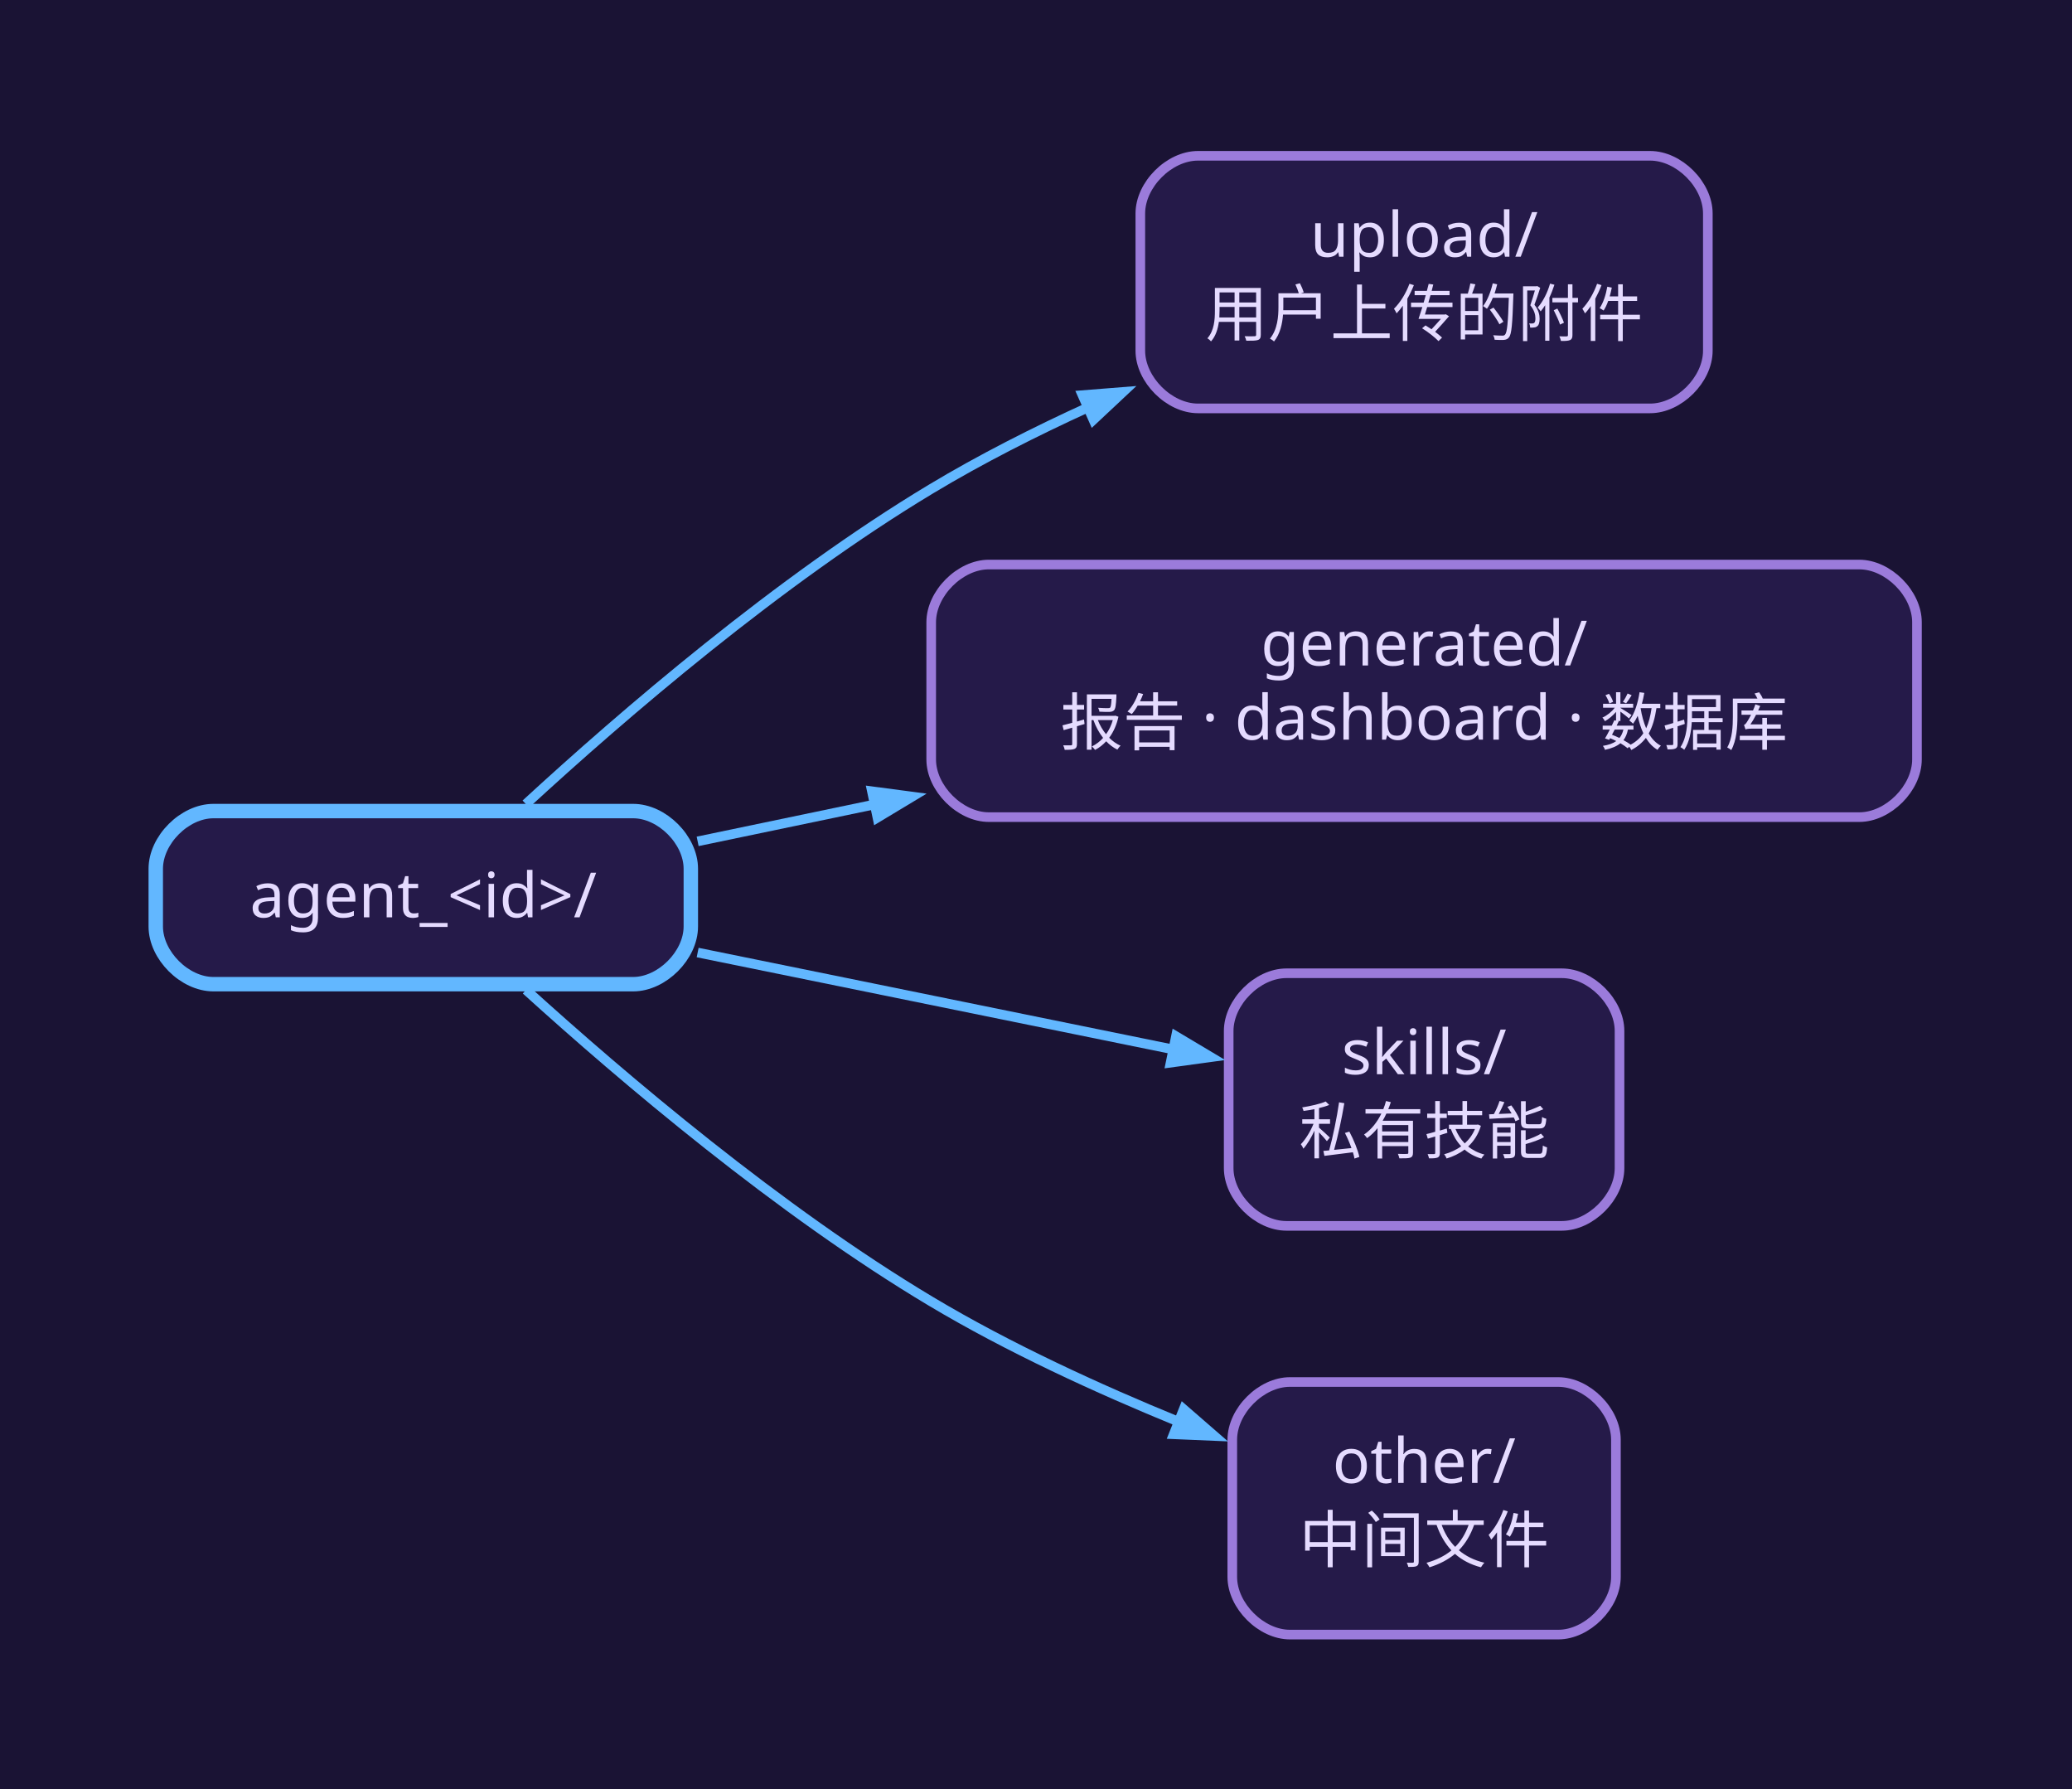
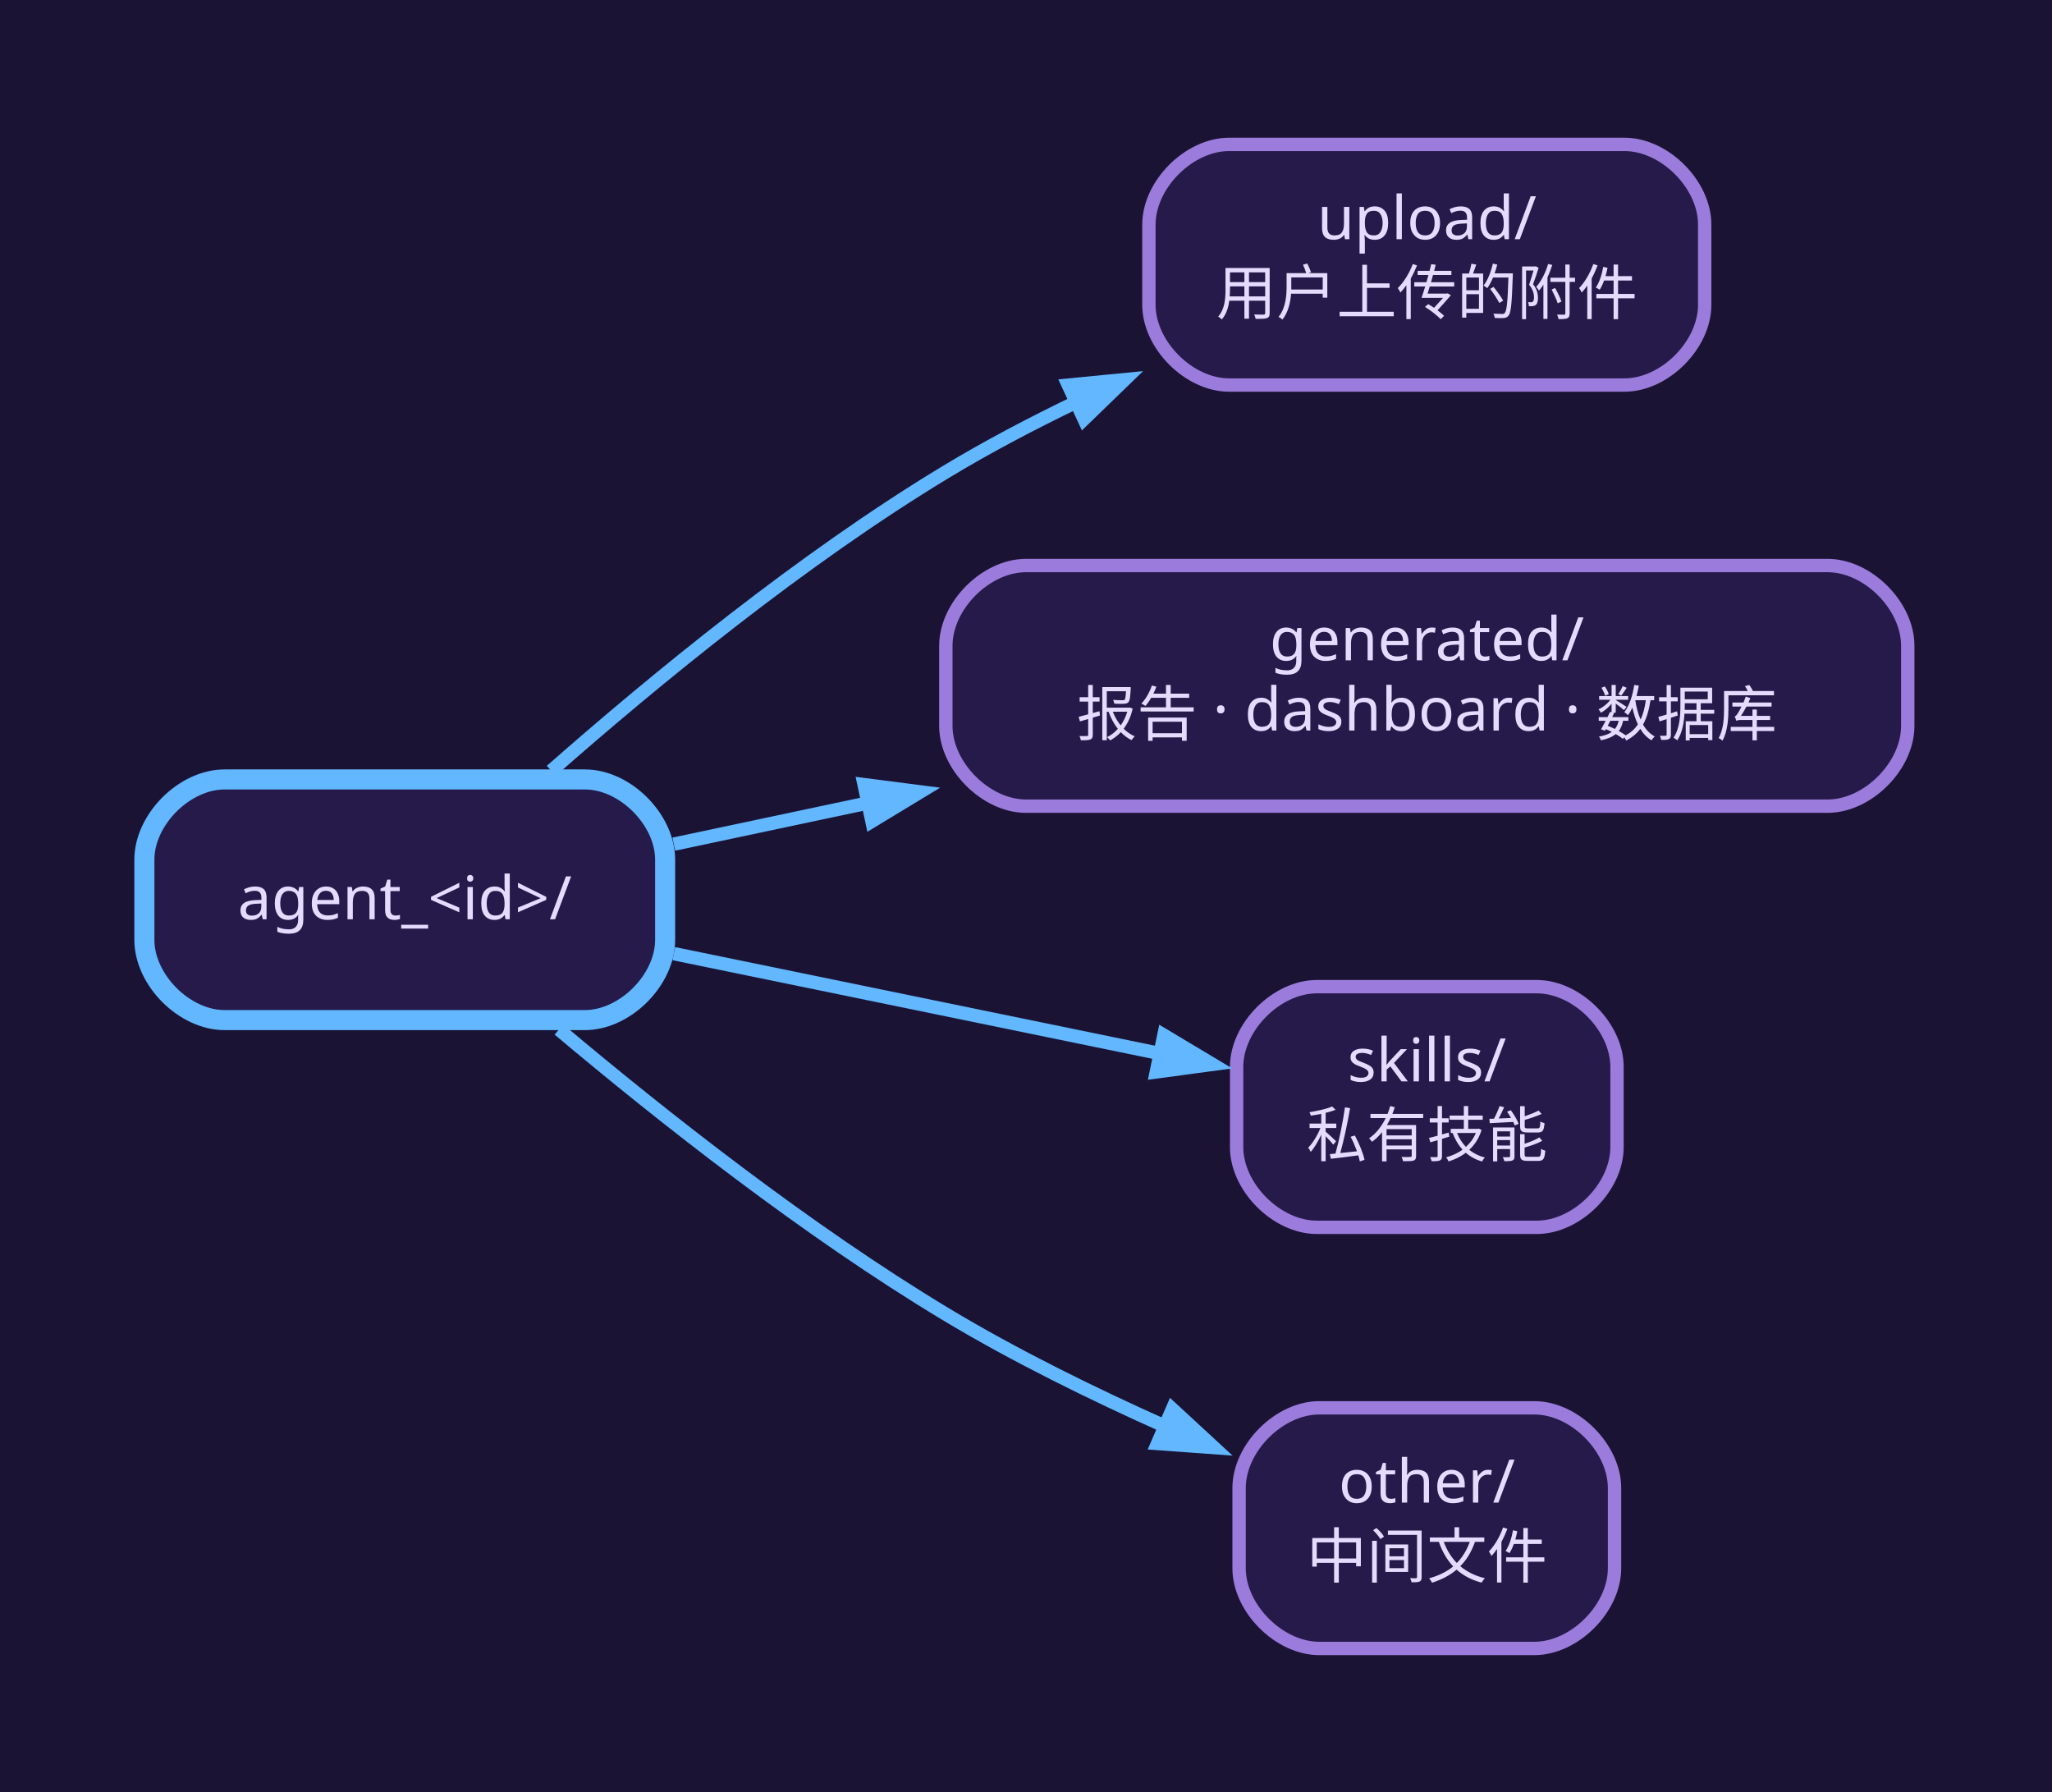
- <svg xmlns="http://www.w3.org/2000/svg" width="431pt" height="372pt" viewBox="0.00 0.00 431.00 372.00">
-   <g id="graph0" class="graph" transform="scale(1 1) rotate(0) translate(32.4 339.93)">
-     <polygon fill="#1a1334" stroke="none" points="-32.4,32.4 -32.4,-339.93 398.75,-339.93 398.75,32.4 -32.4,32.4" />
+ <svg xmlns="http://www.w3.org/2000/svg" width="307pt" height="268pt" viewBox="0.00 0.00 307.00 268.00">
+   <g id="graph0" class="graph" transform="scale(1 1) rotate(0) translate(21.6 246.6)">
+     <polygon fill="#1a1334" stroke="none" points="-21.6,21.6 -21.6,-246.6 285.42,-246.6 285.42,21.6 -21.6,21.6" />
    <g id="node1" class="node">
-       <path fill="#251a49" stroke="#62b7ff" stroke-width="3" d="M99.3,-171.26C99.3,-171.26 12,-171.26 12,-171.26 6,-171.26 0,-165.26 0,-159.26 0,-159.26 0,-147.26 0,-147.26 0,-141.26 6,-135.26 12,-135.26 12,-135.26 99.3,-135.26 99.3,-135.26 105.3,-135.26 111.3,-141.26 111.3,-147.26 111.3,-147.26 111.3,-159.26 111.3,-159.26 111.3,-165.26 105.3,-171.26 99.3,-171.26" />
-       <text xml:space="preserve" text-anchor="middle" x="55.65" y="-149.16" font-family="Menlo" font-size="13.00" fill="#e5dbff">agent_&lt;id&gt;/</text>
+       <path fill="#251a49" stroke="#62b7ff" stroke-width="3" d="M65.91,-130C65.91,-130 12,-130 12,-130 6,-130 0,-124 0,-118 0,-118 0,-106 0,-106 0,-100 6,-94 12,-94 12,-94 65.91,-94 65.91,-94 71.91,-94 77.91,-100 77.91,-106 77.91,-106 77.91,-118 77.91,-118 77.91,-124 71.91,-130 65.91,-130" />
+       <text xml:space="preserve" text-anchor="middle" x="38.95" y="-109.08" font-family="Menlo" font-size="9.00" fill="#e5dbff">agent_&lt;id&gt;/</text>
    </g>
    <g id="node2" class="node">
-       <path fill="#251a49" stroke="#9b7bdb" stroke-width="2" d="M310.85,-307.53C310.85,-307.53 216.8,-307.53 216.8,-307.53 210.8,-307.53 204.8,-301.53 204.8,-295.53 204.8,-295.53 204.8,-267 204.8,-267 204.8,-261 210.8,-255 216.8,-255 216.8,-255 310.85,-255 310.85,-255 316.85,-255 322.85,-261 322.85,-267 322.85,-267 322.85,-295.53 322.85,-295.53 322.85,-301.53 316.85,-307.53 310.85,-307.53" />
-       <text xml:space="preserve" text-anchor="middle" x="263.83" y="-286.54" font-family="Menlo" font-size="13.00" fill="#e5dbff">upload/</text>
-       <text xml:space="preserve" text-anchor="middle" x="263.83" y="-270.04" font-family="Menlo" font-size="13.00" fill="#e5dbff">用户上传的附件</text>
+       <path fill="#251a49" stroke="#9b7bdb" stroke-width="2" d="M221.44,-225C221.44,-225 162.29,-225 162.29,-225 156.29,-225 150.29,-219 150.29,-213 150.29,-213 150.29,-201 150.29,-201 150.29,-195 156.29,-189 162.29,-189 162.29,-189 221.44,-189 221.44,-189 227.44,-189 233.44,-195 233.44,-201 233.44,-201 233.44,-213 233.44,-213 233.44,-219 227.44,-225 221.44,-225" />
+       <text xml:space="preserve" text-anchor="middle" x="191.87" y="-210.82" font-family="Menlo" font-size="9.00" fill="#e5dbff">upload/</text>
+       <text xml:space="preserve" text-anchor="middle" x="191.87" y="-199.57" font-family="Menlo" font-size="9.00" fill="#e5dbff">用户上传的附件</text>
    </g>
    <g id="edge1" class="edge">
-       <path fill="none" stroke="#62b7ff" stroke-width="2" d="M76.98,-172.72C97.17,-191.3 129.61,-219.21 161.3,-238.26 171.58,-244.44 182.9,-250.18 194.15,-255.31" />
-       <polygon fill="#62b7ff" stroke="#62b7ff" stroke-width="2" points="192.77,-257.76 201.22,-258.43 195.04,-252.64 192.77,-257.76" />
+       <path fill="none" stroke="#62b7ff" stroke-width="2" d="M60.87,-131.29C76.38,-144.94 98.45,-163.04 119.91,-176 126.09,-179.74 132.81,-183.27 139.56,-186.52" />
+       <polygon fill="#62b7ff" stroke="#62b7ff" stroke-width="2" points="138.23,-188.99 146.67,-189.81 140.58,-183.91 138.23,-188.99" />
    </g>
    <g id="node3" class="node">
-       <path fill="#251a49" stroke="#9b7bdb" stroke-width="2" d="M354.35,-222.53C354.35,-222.53 173.3,-222.53 173.3,-222.53 167.3,-222.53 161.3,-216.53 161.3,-210.53 161.3,-210.53 161.3,-182 161.3,-182 161.3,-176 167.3,-170 173.3,-170 173.3,-170 354.35,-170 354.35,-170 360.35,-170 366.35,-176 366.35,-182 366.35,-182 366.35,-210.53 366.35,-210.53 366.35,-216.53 360.35,-222.53 354.35,-222.53" />
-       <text xml:space="preserve" text-anchor="middle" x="263.83" y="-201.54" font-family="Menlo" font-size="13.00" fill="#e5dbff">generated/</text>
-       <text xml:space="preserve" text-anchor="middle" x="263.83" y="-185.04" font-family="Menlo" font-size="13.00" fill="#e5dbff">报告 · dashboard · 数据库</text>
+       <path fill="#251a49" stroke="#9b7bdb" stroke-width="2" d="M251.82,-162C251.82,-162 131.91,-162 131.91,-162 125.91,-162 119.91,-156 119.91,-150 119.91,-150 119.91,-138 119.91,-138 119.91,-132 125.91,-126 131.91,-126 131.91,-126 251.82,-126 251.82,-126 257.82,-126 263.82,-132 263.82,-138 263.82,-138 263.82,-150 263.82,-150 263.82,-156 257.82,-162 251.82,-162" />
+       <text xml:space="preserve" text-anchor="middle" x="191.87" y="-147.82" font-family="Menlo" font-size="9.00" fill="#e5dbff">generated/</text>
+       <text xml:space="preserve" text-anchor="middle" x="191.87" y="-136.57" font-family="Menlo" font-size="9.00" fill="#e5dbff">报告 · dashboard · 数据库</text>
    </g>
    <g id="edge2" class="edge">
-       <path fill="none" stroke="#62b7ff" stroke-width="2" d="M112.72,-164.96C124.27,-167.37 136.82,-169.99 149.59,-172.65" />
-       <polygon fill="#62b7ff" stroke="#62b7ff" stroke-width="2" points="148.97,-175.38 157.38,-174.27 150.12,-169.9 148.97,-175.38" />
+       <path fill="none" stroke="#62b7ff" stroke-width="2" d="M79.21,-120.32C88.29,-122.25 98.27,-124.37 108.43,-126.52" />
+       <polygon fill="#62b7ff" stroke="#62b7ff" stroke-width="2" points="107.68,-129.22 116.09,-128.14 108.85,-123.75 107.68,-129.22" />
    </g>
    <g id="node4" class="node">
-       <path fill="#251a49" stroke="#9b7bdb" stroke-width="2" d="M292.48,-137.53C292.48,-137.53 235.18,-137.53 235.18,-137.53 229.18,-137.53 223.18,-131.53 223.18,-125.53 223.18,-125.53 223.18,-97 223.18,-97 223.18,-91 229.18,-85 235.18,-85 235.18,-85 292.48,-85 292.48,-85 298.48,-85 304.48,-91 304.48,-97 304.48,-97 304.48,-125.53 304.48,-125.53 304.48,-131.53 298.48,-137.53 292.48,-137.53" />
-       <text xml:space="preserve" text-anchor="middle" x="263.83" y="-116.54" font-family="Menlo" font-size="13.00" fill="#e5dbff">skills/</text>
-       <text xml:space="preserve" text-anchor="middle" x="263.83" y="-100.04" font-family="Menlo" font-size="13.00" fill="#e5dbff">私有技能</text>
+       <path fill="#251a49" stroke="#9b7bdb" stroke-width="2" d="M208.32,-99C208.32,-99 175.41,-99 175.41,-99 169.41,-99 163.41,-93 163.41,-87 163.41,-87 163.41,-75 163.41,-75 163.41,-69 169.41,-63 175.41,-63 175.41,-63 208.32,-63 208.32,-63 214.32,-63 220.32,-69 220.32,-75 220.32,-75 220.32,-87 220.32,-87 220.32,-93 214.32,-99 208.32,-99" />
+       <text xml:space="preserve" text-anchor="middle" x="191.87" y="-84.83" font-family="Menlo" font-size="9.00" fill="#e5dbff">skills/</text>
+       <text xml:space="preserve" text-anchor="middle" x="191.87" y="-73.58" font-family="Menlo" font-size="9.00" fill="#e5dbff">私有技能</text>
    </g>
    <g id="edge3" class="edge">
-       <path fill="none" stroke="#62b7ff" stroke-width="2" d="M112.72,-141.84C143.62,-135.55 181.7,-127.79 211.77,-121.66" />
-       <polygon fill="#62b7ff" stroke="#62b7ff" stroke-width="2" points="212.22,-124.43 219.5,-120.09 211.1,-118.94 212.22,-124.43" />
+       <path fill="none" stroke="#62b7ff" stroke-width="2" d="M79.21,-103.94C101.62,-99.33 129.62,-93.58 151.97,-88.99" />
+       <polygon fill="#62b7ff" stroke="#62b7ff" stroke-width="2" points="152.53,-91.73 159.8,-87.38 151.4,-86.25 152.53,-91.73" />
    </g>
    <g id="node5" class="node">
-       <path fill="#251a49" stroke="#9b7bdb" stroke-width="2" d="M291.73,-52.53C291.73,-52.53 235.93,-52.53 235.93,-52.53 229.93,-52.53 223.93,-46.53 223.93,-40.53 223.93,-40.53 223.93,-12 223.93,-12 223.93,-6 229.93,0 235.93,0 235.93,0 291.73,0 291.73,0 297.73,0 303.73,-6 303.73,-12 303.73,-12 303.73,-40.53 303.73,-40.53 303.73,-46.53 297.73,-52.53 291.73,-52.53" />
-       <text xml:space="preserve" text-anchor="middle" x="263.83" y="-31.54" font-family="Menlo" font-size="13.00" fill="#e5dbff">other/</text>
-       <text xml:space="preserve" text-anchor="middle" x="263.83" y="-15.04" font-family="Menlo" font-size="13.00" fill="#e5dbff">中间文件</text>
+       <path fill="#251a49" stroke="#9b7bdb" stroke-width="2" d="M207.95,-36C207.95,-36 175.78,-36 175.78,-36 169.78,-36 163.78,-30 163.78,-24 163.78,-24 163.78,-12 163.78,-12 163.78,-6 169.78,0 175.78,0 175.78,0 207.95,0 207.95,0 213.95,0 219.95,-6 219.95,-12 219.95,-12 219.95,-24 219.95,-24 219.95,-30 213.95,-36 207.95,-36" />
+       <text xml:space="preserve" text-anchor="middle" x="191.87" y="-21.82" font-family="Menlo" font-size="9.00" fill="#e5dbff">other/</text>
+       <text xml:space="preserve" text-anchor="middle" x="191.87" y="-10.57" font-family="Menlo" font-size="9.00" fill="#e5dbff">中间文件</text>
    </g>
    <g id="edge4" class="edge">
-       <path fill="none" stroke="#62b7ff" stroke-width="2" d="M77.02,-134.06C97.24,-115.72 129.7,-88.14 161.3,-69.27 177.36,-59.67 195.95,-51.14 212.8,-44.25" />
-       <polygon fill="#62b7ff" stroke="#62b7ff" stroke-width="2" points="213.82,-46.86 220.22,-41.3 211.75,-41.66 213.82,-46.86" />
+       <path fill="none" stroke="#62b7ff" stroke-width="2" d="M62.02,-92.59C77.53,-79.54 99.14,-62.5 119.91,-50 130.18,-43.82 141.84,-38.09 152.71,-33.23" />
+       <polygon fill="#62b7ff" stroke="#62b7ff" stroke-width="2" points="153.8,-35.8 160.03,-30.05 151.58,-30.66 153.8,-35.8" />
    </g>
  </g>
</svg>
